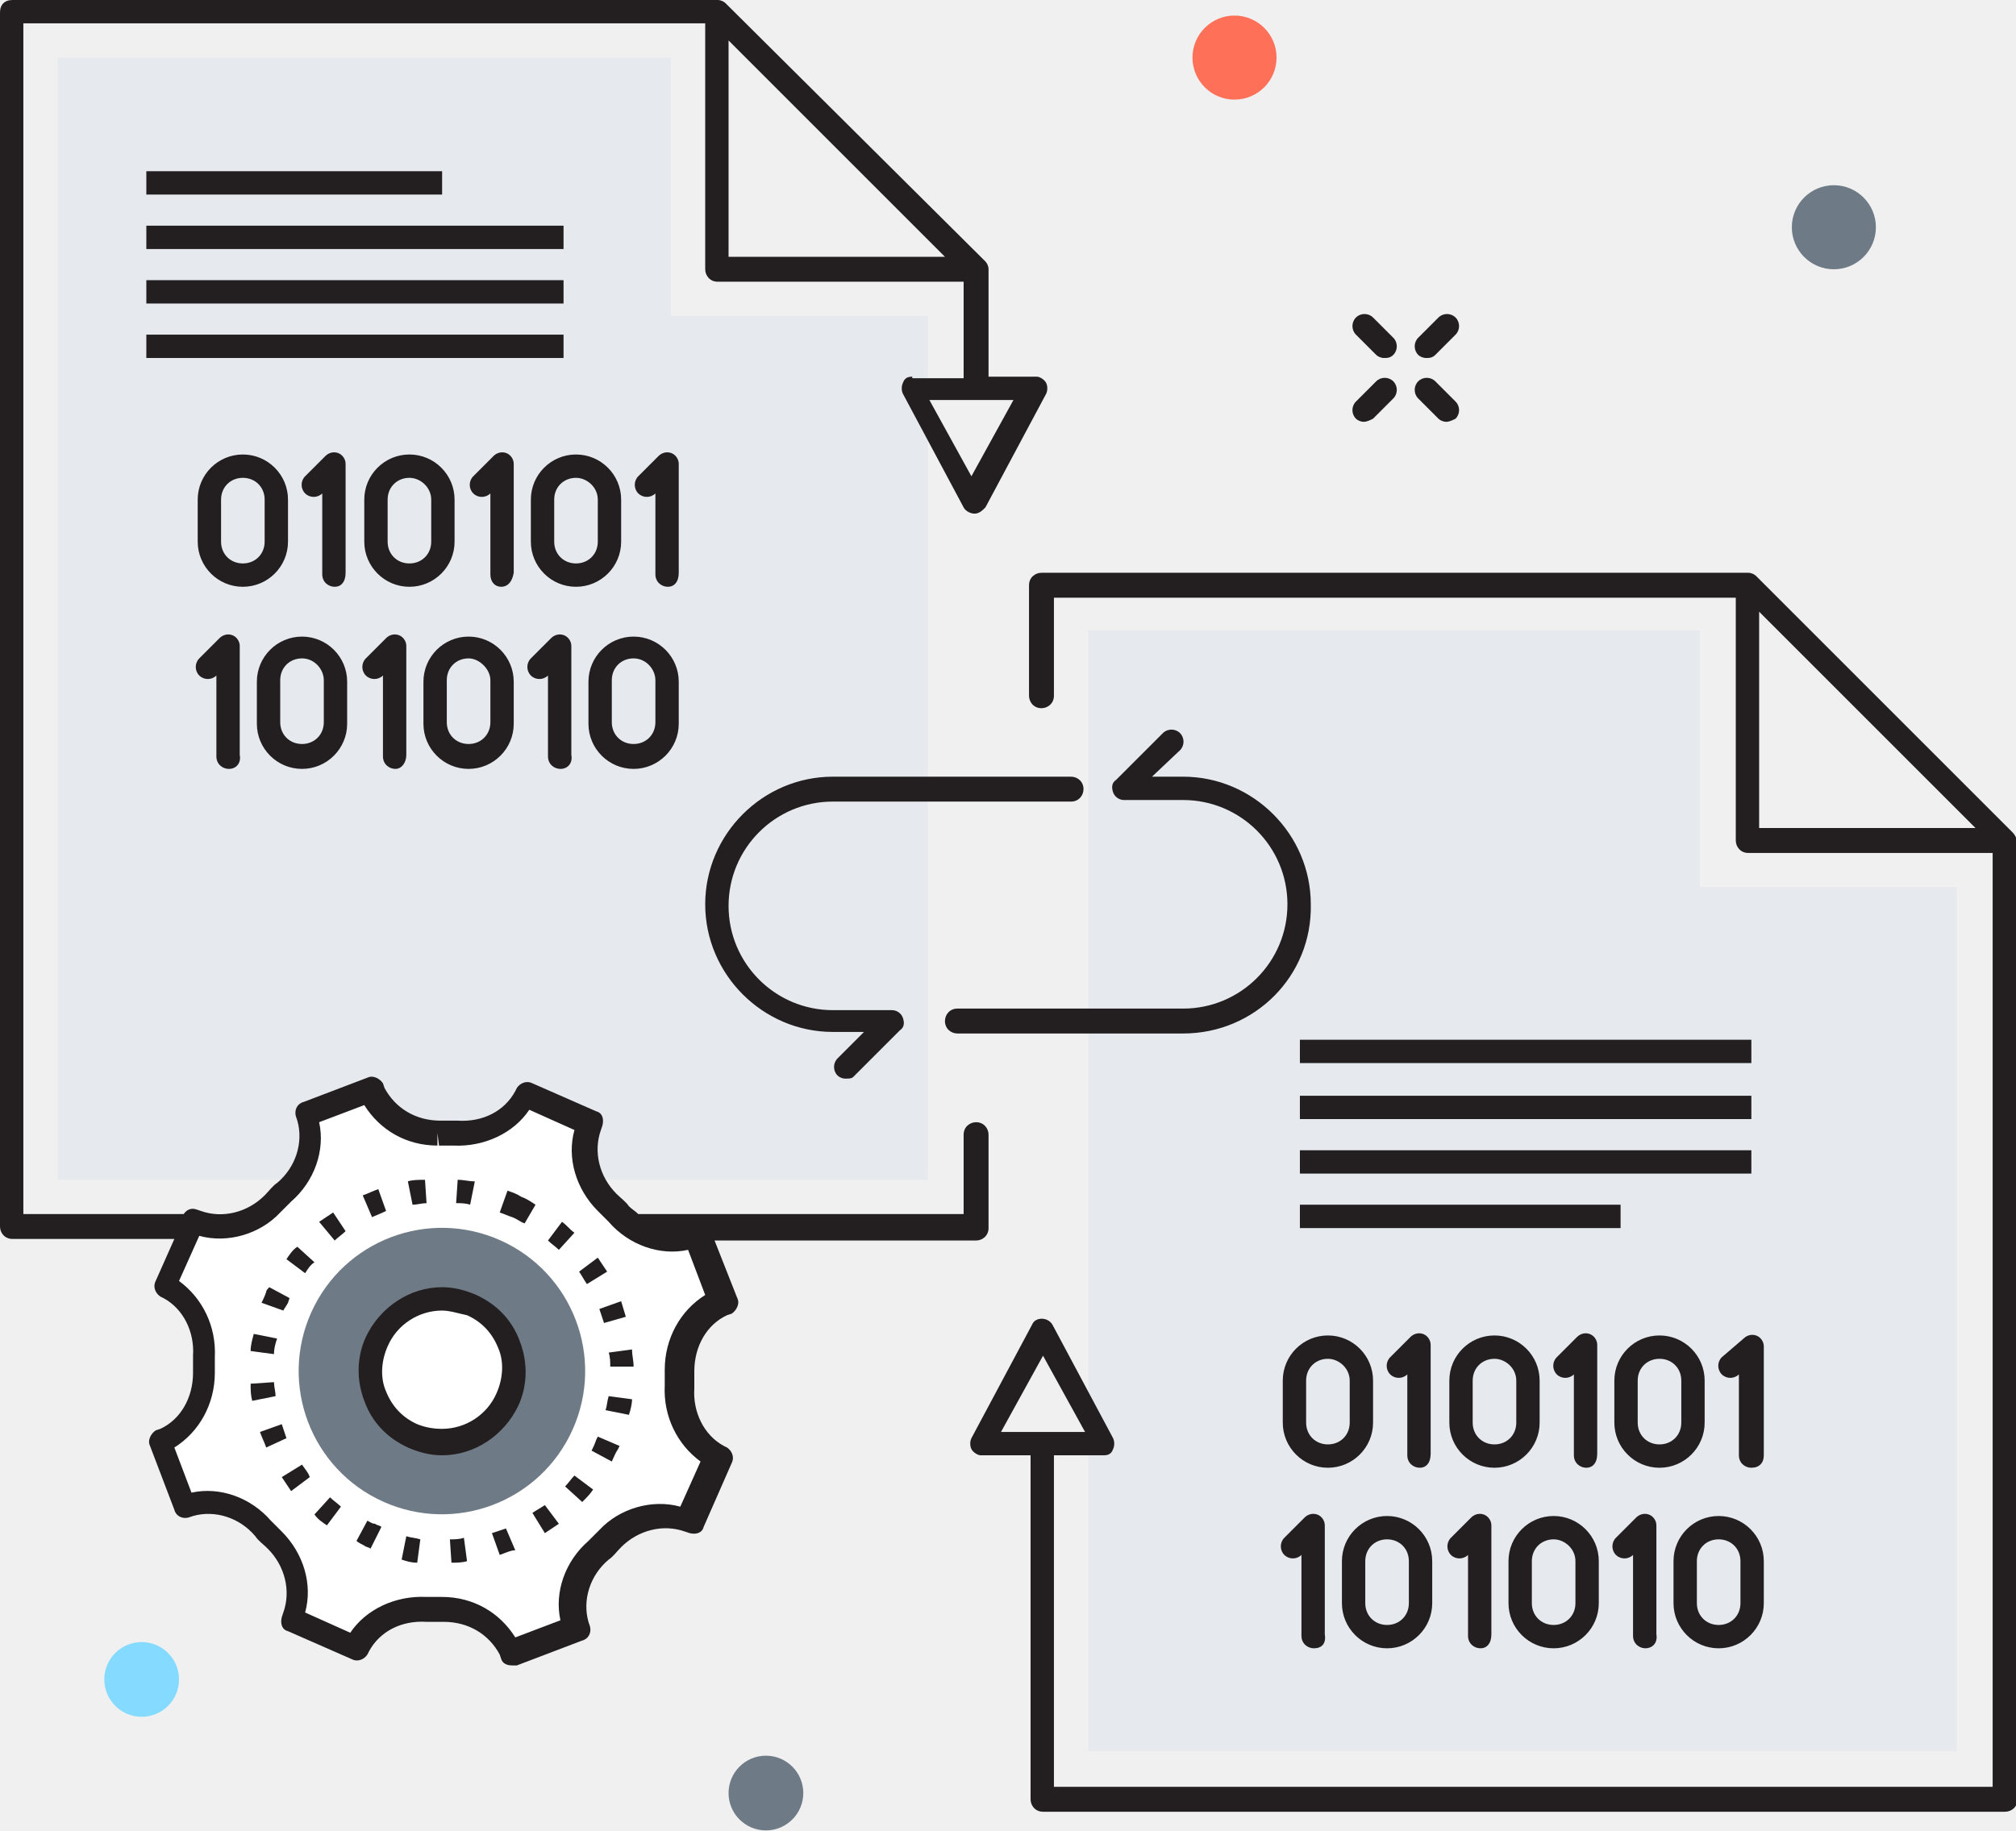
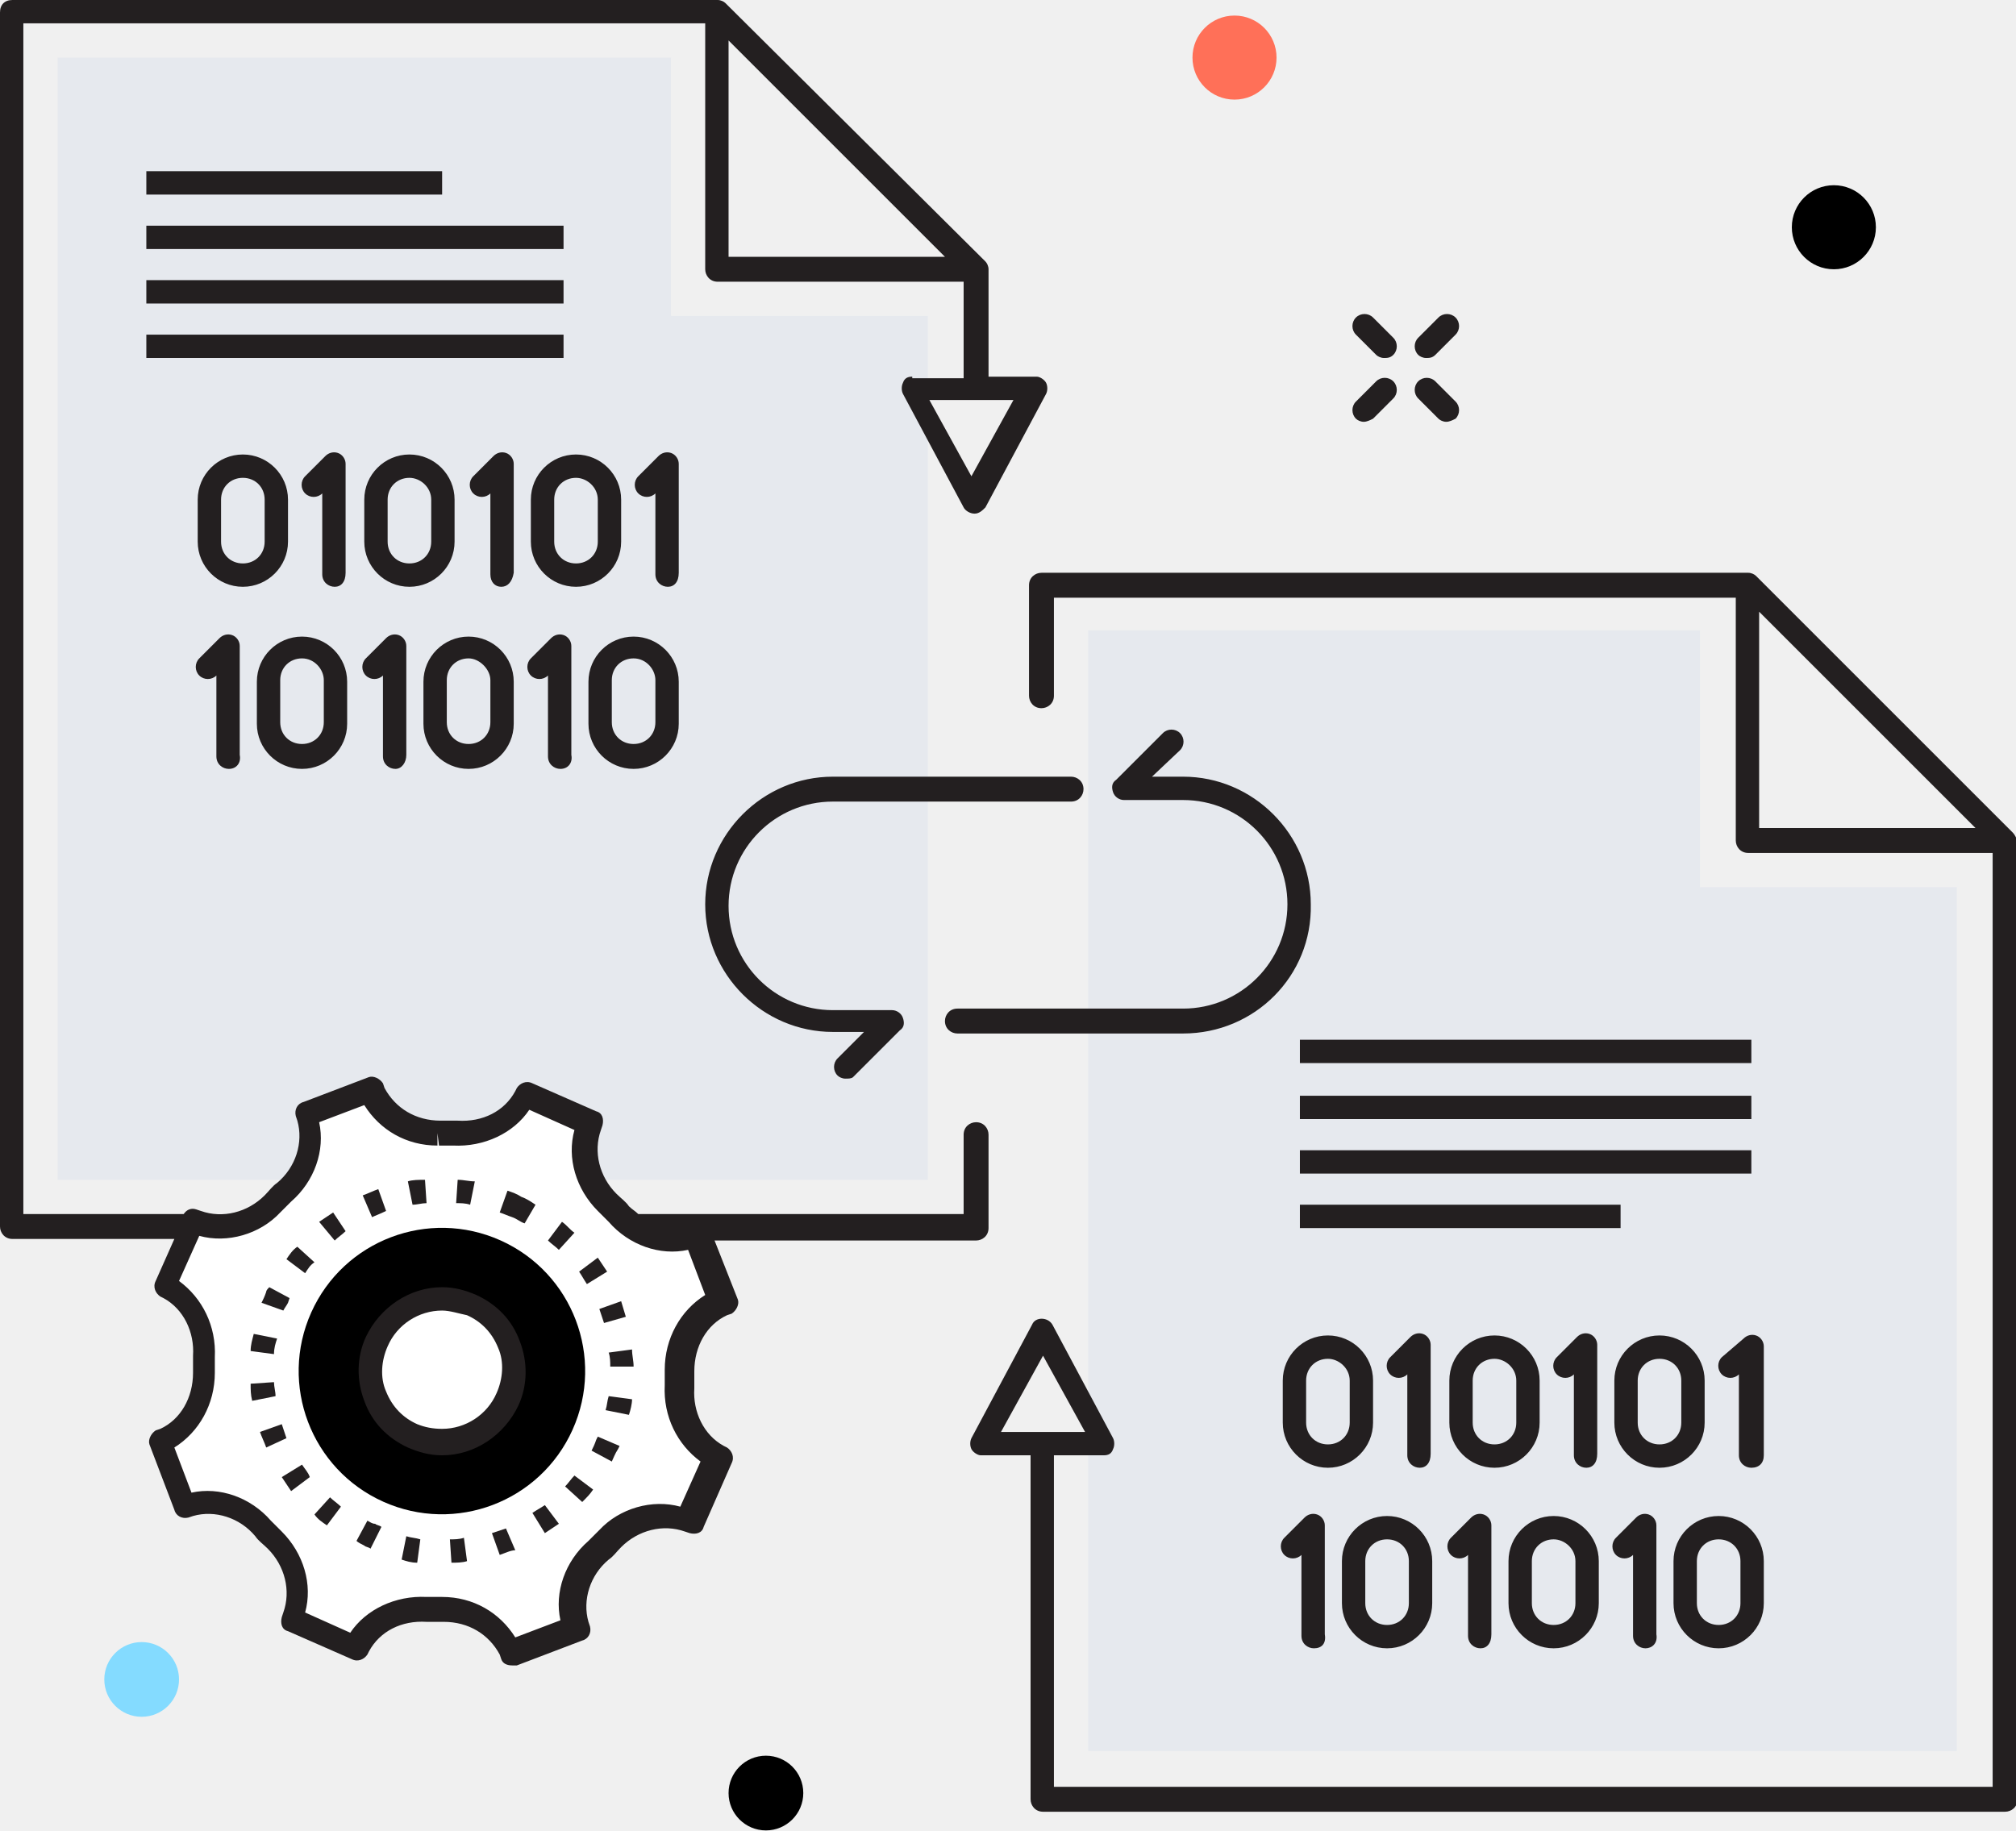
<svg xmlns="http://www.w3.org/2000/svg" version="1.1" id="Layer_1" x="0" y="0" viewBox="0 0 129.5 117.6" xml:space="preserve">
-   <style>.st0{fill:#e6e9ee}.st2{fill:#6e7a86}.st4{fill:#231f20}.st5{fill:#fff}</style>
-   <path class="st0" d="M109.2 57V40.5H69.9v72h55.8V57zM43.1 20.3V3.7H3.7v72.1h55.9V20.3z" />
+   <style>.st2{fill:#7f8f9}.st4{fill:#231f20}.st5{fill:#fff}</style>
+   <path d="M109.2 57V40.5H69.9v72h55.8V57zM43.1 20.3V3.7H3.7v72.1h55.9V20.3z" fill="#e6e9ee" />
  <circle cx="79.3" cy="3.7" r="2.7" fill="#ff7058" />
  <circle class="st2" cx="49.2" cy="115.2" r="2.4" />
  <circle cx="9.1" cy="107.9" r="2.4" fill="#84dbff" />
  <circle class="st2" cx="117.8" cy="14.6" r="2.7" />
-   <path class="st4" d="M91.6 23c-.2 0-.4-.1-.5-.2-.3-.3-.3-.8 0-1.1l1.3-1.3c.3-.3.8-.3 1.1 0 .3.3.3.8 0 1.1l-1.3 1.3c-.2.2-.4.2-.6.2zM87.6 27.1c-.2 0-.4-.1-.5-.2-.3-.3-.3-.8 0-1.1l1.3-1.3c.3-.3.8-.3 1.1 0 .3.3.3.8 0 1.1l-1.3 1.3c-.2.1-.4.2-.6.2zM92.9 27.1c-.2 0-.4-.1-.5-.2l-1.3-1.3c-.3-.3-.3-.8 0-1.1.3-.3.8-.3 1.1 0l1.3 1.3c.3.3.3.8 0 1.1-.2.1-.4.2-.6.2zM88.9 23c-.2 0-.4-.1-.5-.2l-1.3-1.3c-.3-.3-.3-.8 0-1.1.3-.3.8-.3 1.1 0l1.3 1.3c.3.3.3.8 0 1.1-.2.2-.4.2-.6.2zM54.3 69.3c-.2 0-.4-.1-.5-.2-.3-.3-.3-.8 0-1.1l1.7-1.7h-2c-4.5 0-8.2-3.7-8.2-8.2 0-4.5 3.7-8.2 8.2-8.2h15.3c.4 0 .8.3.8.8 0 .4-.3.8-.8.8H53.5a6.7 6.7 0 000 13.4h3.8c.3 0 .6.2.7.5.1.3.1.6-.2.8l-3 3c-.1.1-.3.1-.5.1zM76 66.4H61.5c-.4 0-.8-.3-.8-.8 0-.4.3-.8.8-.8H76a6.7 6.7 0 000-13.4h-3.8c-.3 0-.6-.2-.7-.5-.1-.3-.1-.6.2-.8l3-3c.3-.3.8-.3 1.1 0 .3.3.3.8 0 1.1L74 49.9h2c4.5 0 8.2 3.7 8.2 8.2.1 4.6-3.6 8.3-8.2 8.3zM15.6 37.7c-1.6 0-2.9-1.3-2.9-2.9v-2.7c0-1.6 1.3-2.9 2.9-2.9 1.6 0 2.9 1.3 2.9 2.9v2.7c0 1.6-1.3 2.9-2.9 2.9zm0-7c-.8 0-1.4.6-1.4 1.4v2.7c0 .8.6 1.4 1.4 1.4.8 0 1.4-.6 1.4-1.4v-2.7c0-.8-.6-1.4-1.4-1.4zM21.5 37.7c-.4 0-.8-.3-.8-.8v-5.2c-.3.3-.8.3-1.1 0-.3-.3-.3-.8 0-1.1l1.3-1.3c.2-.2.5-.3.8-.2.3.1.5.4.5.7v7c0 .6-.3.9-.7.9zM26.3 37.7c-1.6 0-2.9-1.3-2.9-2.9v-2.7c0-1.6 1.3-2.9 2.9-2.9 1.6 0 2.9 1.3 2.9 2.9v2.7c0 1.6-1.3 2.9-2.9 2.9zm0-7c-.8 0-1.4.6-1.4 1.4v2.7c0 .8.6 1.4 1.4 1.4.8 0 1.4-.6 1.4-1.4v-2.7c0-.8-.7-1.4-1.4-1.4zM32.2 37.7c-.4 0-.7-.3-.7-.8v-5.2c-.3.3-.8.3-1.1 0-.3-.3-.3-.8 0-1.1l1.3-1.3c.2-.2.5-.3.8-.2.3.1.5.4.5.7v7c-.1.6-.4.9-.8.9zM37 37.7c-1.6 0-2.9-1.3-2.9-2.9v-2.7c0-1.6 1.3-2.9 2.9-2.9 1.6 0 2.9 1.3 2.9 2.9v2.7c0 1.6-1.3 2.9-2.9 2.9zm0-7c-.8 0-1.4.6-1.4 1.4v2.7c0 .8.6 1.4 1.4 1.4.8 0 1.4-.6 1.4-1.4v-2.7c0-.8-.7-1.4-1.4-1.4zM42.9 37.7c-.4 0-.8-.3-.8-.8v-5.2c-.3.3-.8.3-1.1 0-.3-.3-.3-.8 0-1.1l1.3-1.3c.2-.2.5-.3.8-.2.3.1.5.4.5.7v7c0 .6-.3.9-.7.9zM30.1 49.4c-1.6 0-2.9-1.3-2.9-2.9v-2.7c0-1.6 1.3-2.9 2.9-2.9 1.6 0 2.9 1.3 2.9 2.9v2.7c0 1.6-1.3 2.9-2.9 2.9zm0-7.1c-.8 0-1.4.6-1.4 1.4v2.7c0 .8.6 1.4 1.4 1.4.8 0 1.4-.6 1.4-1.4v-2.7c0-.7-.7-1.4-1.4-1.4zM14.7 49.4c-.4 0-.8-.3-.8-.8v-5.2c-.3.3-.8.3-1.1 0-.3-.3-.3-.8 0-1.1l1.3-1.3c.2-.2.5-.3.8-.2.3.1.5.4.5.7v7c.1.5-.2.9-.7.9zM19.4 49.4c-1.6 0-2.9-1.3-2.9-2.9v-2.7c0-1.6 1.3-2.9 2.9-2.9 1.6 0 2.9 1.3 2.9 2.9v2.7c0 1.6-1.3 2.9-2.9 2.9zm0-7.1c-.8 0-1.4.6-1.4 1.4v2.7c0 .8.6 1.4 1.4 1.4.8 0 1.4-.6 1.4-1.4v-2.7c0-.7-.6-1.4-1.4-1.4zM25.4 49.4c-.4 0-.8-.3-.8-.8v-5.2c-.3.3-.8.3-1.1 0-.3-.3-.3-.8 0-1.1l1.3-1.3c.2-.2.5-.3.8-.2.3.1.5.4.5.7v7c0 .5-.3.9-.7.9zM40.7 49.4c-1.6 0-2.9-1.3-2.9-2.9v-2.7c0-1.6 1.3-2.9 2.9-2.9 1.6 0 2.9 1.3 2.9 2.9v2.7c0 1.6-1.3 2.9-2.9 2.9zm0-7.1c-.8 0-1.4.6-1.4 1.4v2.7c0 .8.6 1.4 1.4 1.4s1.4-.6 1.4-1.4v-2.7c0-.7-.6-1.4-1.4-1.4zM36 49.4c-.4 0-.8-.3-.8-.8v-5.2c-.3.3-.8.3-1.1 0-.3-.3-.3-.8 0-1.1l1.3-1.3c.2-.2.5-.3.8-.2.3.1.5.4.5.7v7c.1.5-.2.9-.7.9zM85.3 94.3c-1.6 0-2.9-1.3-2.9-2.9v-2.7c0-1.6 1.3-2.9 2.9-2.9 1.6 0 2.9 1.3 2.9 2.9v2.7c0 1.6-1.3 2.9-2.9 2.9zm0-7c-.8 0-1.4.6-1.4 1.4v2.7c0 .8.6 1.4 1.4 1.4s1.4-.6 1.4-1.4v-2.7c0-.8-.7-1.4-1.4-1.4zM91.2 94.3c-.4 0-.8-.3-.8-.8v-5.2c-.3.3-.8.3-1.1 0-.3-.3-.3-.8 0-1.1l1.3-1.3c.2-.2.5-.3.8-.2.3.1.5.4.5.7v7c0 .6-.3.9-.7.9zM96 94.3c-1.6 0-2.9-1.3-2.9-2.9v-2.7c0-1.6 1.3-2.9 2.9-2.9 1.6 0 2.9 1.3 2.9 2.9v2.7c0 1.6-1.3 2.9-2.9 2.9zm0-7c-.8 0-1.4.6-1.4 1.4v2.7c0 .8.6 1.4 1.4 1.4s1.4-.6 1.4-1.4v-2.7c0-.8-.7-1.4-1.4-1.4zM101.9 94.3c-.4 0-.8-.3-.8-.8v-5.2c-.3.3-.8.3-1.1 0-.3-.3-.3-.8 0-1.1l1.3-1.3c.2-.2.5-.3.8-.2.3.1.5.4.5.7v7c0 .6-.3.9-.7.9zM106.6 94.3c-1.6 0-2.9-1.3-2.9-2.9v-2.7c0-1.6 1.3-2.9 2.9-2.9 1.6 0 2.9 1.3 2.9 2.9v2.7c0 1.6-1.3 2.9-2.9 2.9zm0-7c-.8 0-1.4.6-1.4 1.4v2.7c0 .8.6 1.4 1.4 1.4.8 0 1.4-.6 1.4-1.4v-2.7c0-.8-.6-1.4-1.4-1.4zM112.5 94.3c-.4 0-.8-.3-.8-.8v-5.2c-.3.3-.8.3-1.1 0-.3-.3-.3-.8 0-1.1L112 86c.2-.2.5-.3.8-.2.3.1.5.4.5.7v7c0 .5-.3.8-.8.8zM99.8 105.9c-1.6 0-2.9-1.3-2.9-2.9v-2.7c0-1.6 1.3-2.9 2.9-2.9 1.6 0 2.9 1.3 2.9 2.9v2.7c0 1.6-1.3 2.9-2.9 2.9zm0-7c-.8 0-1.4.6-1.4 1.4v2.7c0 .8.6 1.4 1.4 1.4s1.4-.6 1.4-1.4v-2.7c0-.8-.7-1.4-1.4-1.4zM84.4 105.9c-.4 0-.8-.3-.8-.8v-5.2c-.3.3-.8.3-1.1 0-.3-.3-.3-.8 0-1.1l1.3-1.3c.2-.2.5-.3.8-.2.3.1.5.4.5.7v7c.1.6-.2.9-.7.9zM89.1 105.9c-1.6 0-2.9-1.3-2.9-2.9v-2.7c0-1.6 1.3-2.9 2.9-2.9 1.6 0 2.9 1.3 2.9 2.9v2.7c0 1.6-1.3 2.9-2.9 2.9zm0-7c-.8 0-1.4.6-1.4 1.4v2.7c0 .8.6 1.4 1.4 1.4s1.4-.6 1.4-1.4v-2.7c0-.8-.6-1.4-1.4-1.4zM95.1 105.9c-.4 0-.8-.3-.8-.8v-5.2c-.3.3-.8.3-1.1 0-.3-.3-.3-.8 0-1.1l1.3-1.3c.2-.2.5-.3.8-.2.3.1.5.4.5.7v7c0 .6-.3.9-.7.9zM110.4 105.9c-1.6 0-2.9-1.3-2.9-2.9v-2.7c0-1.6 1.3-2.9 2.9-2.9 1.6 0 2.9 1.3 2.9 2.9v2.7c0 1.6-1.3 2.9-2.9 2.9zm0-7c-.8 0-1.4.6-1.4 1.4v2.7c0 .8.6 1.4 1.4 1.4s1.4-.6 1.4-1.4v-2.7c0-.8-.6-1.4-1.4-1.4zM105.7 105.9c-.4 0-.8-.3-.8-.8v-5.2c-.3.3-.8.3-1.1 0-.3-.3-.3-.8 0-1.1l1.3-1.3c.2-.2.5-.3.8-.2.3.1.5.4.5.7v7c.1.6-.3.9-.7.9z" />
+   <path class="st4" d="M91.6 23c-.2 0-.4-.1-.5-.2-.3-.3-.3-.8 0-1.1l1.3-1.3c.3-.3.8-.3 1.1 0 .3.3.3.8 0 1.1l-1.3 1.3c-.2.2-.4.2-.6.2zm-4 4.1c-.2 0-.4-.1-.5-.2-.3-.3-.3-.8 0-1.1l1.3-1.3c.3-.3.8-.3 1.1 0 .3.3.3.8 0 1.1l-1.3 1.3c-.2.1-.4.2-.6.2zm5.3 0c-.2 0-.4-.1-.5-.2l-1.3-1.3c-.3-.3-.3-.8 0-1.1.3-.3.8-.3 1.1 0l1.3 1.3c.3.3.3.8 0 1.1-.2.1-.4.2-.6.2zm-4-4.1c-.2 0-.4-.1-.5-.2l-1.3-1.3c-.3-.3-.3-.8 0-1.1.3-.3.8-.3 1.1 0l1.3 1.3c.3.3.3.8 0 1.1-.2.2-.4.2-.6.2zM54.3 69.3c-.2 0-.4-.1-.5-.2-.3-.3-.3-.8 0-1.1l1.7-1.7h-2c-4.5 0-8.2-3.7-8.2-8.2 0-4.5 3.7-8.2 8.2-8.2h15.3c.4 0 .8.3.8.8 0 .4-.3.8-.8.8H53.5a6.7 6.7 0 000 13.4h3.8c.3 0 .6.2.7.5.1.3.1.6-.2.8l-3 3c-.1.1-.3.1-.5.1zM76 66.4H61.5c-.4 0-.8-.3-.8-.8 0-.4.3-.8.8-.8H76a6.7 6.7 0 000-13.4h-3.8c-.3 0-.6-.2-.7-.5-.1-.3-.1-.6.2-.8l3-3c.3-.3.8-.3 1.1 0 .3.3.3.8 0 1.1L74 49.9h2c4.5 0 8.2 3.7 8.2 8.2.1 4.6-3.6 8.3-8.2 8.3zM15.6 37.7c-1.6 0-2.9-1.3-2.9-2.9v-2.7c0-1.6 1.3-2.9 2.9-2.9 1.6 0 2.9 1.3 2.9 2.9v2.7c0 1.6-1.3 2.9-2.9 2.9zm0-7c-.8 0-1.4.6-1.4 1.4v2.7c0 .8.6 1.4 1.4 1.4.8 0 1.4-.6 1.4-1.4v-2.7c0-.8-.6-1.4-1.4-1.4zm5.9 7c-.4 0-.8-.3-.8-.8v-5.2c-.3.3-.8.3-1.1 0-.3-.3-.3-.8 0-1.1l1.3-1.3c.2-.2.5-.3.8-.2.3.1.5.4.5.7v7c0 .6-.3.9-.7.9zm4.8 0c-1.6 0-2.9-1.3-2.9-2.9v-2.7c0-1.6 1.3-2.9 2.9-2.9 1.6 0 2.9 1.3 2.9 2.9v2.7c0 1.6-1.3 2.9-2.9 2.9zm0-7c-.8 0-1.4.6-1.4 1.4v2.7c0 .8.6 1.4 1.4 1.4.8 0 1.4-.6 1.4-1.4v-2.7c0-.8-.7-1.4-1.4-1.4zm5.9 7c-.4 0-.7-.3-.7-.8v-5.2c-.3.3-.8.3-1.1 0-.3-.3-.3-.8 0-1.1l1.3-1.3c.2-.2.5-.3.8-.2.3.1.5.4.5.7v7c-.1.6-.4.9-.8.9zm4.8 0c-1.6 0-2.9-1.3-2.9-2.9v-2.7c0-1.6 1.3-2.9 2.9-2.9 1.6 0 2.9 1.3 2.9 2.9v2.7c0 1.6-1.3 2.9-2.9 2.9zm0-7c-.8 0-1.4.6-1.4 1.4v2.7c0 .8.6 1.4 1.4 1.4.8 0 1.4-.6 1.4-1.4v-2.7c0-.8-.7-1.4-1.4-1.4zm5.9 7c-.4 0-.8-.3-.8-.8v-5.2c-.3.3-.8.3-1.1 0-.3-.3-.3-.8 0-1.1l1.3-1.3c.2-.2.5-.3.8-.2.3.1.5.4.5.7v7c0 .6-.3.9-.7.9zM30.1 49.4c-1.6 0-2.9-1.3-2.9-2.9v-2.7c0-1.6 1.3-2.9 2.9-2.9 1.6 0 2.9 1.3 2.9 2.9v2.7c0 1.6-1.3 2.9-2.9 2.9zm0-7.1c-.8 0-1.4.6-1.4 1.4v2.7c0 .8.6 1.4 1.4 1.4.8 0 1.4-.6 1.4-1.4v-2.7c0-.7-.7-1.4-1.4-1.4zm-15.4 7.1c-.4 0-.8-.3-.8-.8v-5.2c-.3.3-.8.3-1.1 0-.3-.3-.3-.8 0-1.1l1.3-1.3c.2-.2.5-.3.8-.2.3.1.5.4.5.7v7c.1.5-.2.9-.7.9zm4.7 0c-1.6 0-2.9-1.3-2.9-2.9v-2.7c0-1.6 1.3-2.9 2.9-2.9 1.6 0 2.9 1.3 2.9 2.9v2.7c0 1.6-1.3 2.9-2.9 2.9zm0-7.1c-.8 0-1.4.6-1.4 1.4v2.7c0 .8.6 1.4 1.4 1.4.8 0 1.4-.6 1.4-1.4v-2.7c0-.7-.6-1.4-1.4-1.4zm6 7.1c-.4 0-.8-.3-.8-.8v-5.2c-.3.3-.8.3-1.1 0-.3-.3-.3-.8 0-1.1l1.3-1.3c.2-.2.5-.3.8-.2.3.1.5.4.5.7v7c0 .5-.3.9-.7.9zm15.3 0c-1.6 0-2.9-1.3-2.9-2.9v-2.7c0-1.6 1.3-2.9 2.9-2.9 1.6 0 2.9 1.3 2.9 2.9v2.7c0 1.6-1.3 2.9-2.9 2.9zm0-7.1c-.8 0-1.4.6-1.4 1.4v2.7c0 .8.6 1.4 1.4 1.4s1.4-.6 1.4-1.4v-2.7c0-.7-.6-1.4-1.4-1.4zM36 49.4c-.4 0-.8-.3-.8-.8v-5.2c-.3.3-.8.3-1.1 0-.3-.3-.3-.8 0-1.1l1.3-1.3c.2-.2.5-.3.8-.2.3.1.5.4.5.7v7c.1.5-.2.9-.7.9zm49.3 44.9c-1.6 0-2.9-1.3-2.9-2.9v-2.7c0-1.6 1.3-2.9 2.9-2.9 1.6 0 2.9 1.3 2.9 2.9v2.7c0 1.6-1.3 2.9-2.9 2.9zm0-7c-.8 0-1.4.6-1.4 1.4v2.7c0 .8.6 1.4 1.4 1.4s1.4-.6 1.4-1.4v-2.7c0-.8-.7-1.4-1.4-1.4zm5.9 7c-.4 0-.8-.3-.8-.8v-5.2c-.3.3-.8.3-1.1 0-.3-.3-.3-.8 0-1.1l1.3-1.3c.2-.2.5-.3.8-.2.3.1.5.4.5.7v7c0 .6-.3.9-.7.9zm4.8 0c-1.6 0-2.9-1.3-2.9-2.9v-2.7c0-1.6 1.3-2.9 2.9-2.9 1.6 0 2.9 1.3 2.9 2.9v2.7c0 1.6-1.3 2.9-2.9 2.9zm0-7c-.8 0-1.4.6-1.4 1.4v2.7c0 .8.6 1.4 1.4 1.4s1.4-.6 1.4-1.4v-2.7c0-.8-.7-1.4-1.4-1.4zm5.9 7c-.4 0-.8-.3-.8-.8v-5.2c-.3.3-.8.3-1.1 0-.3-.3-.3-.8 0-1.1l1.3-1.3c.2-.2.5-.3.8-.2.3.1.5.4.5.7v7c0 .6-.3.9-.7.9zm4.7 0c-1.6 0-2.9-1.3-2.9-2.9v-2.7c0-1.6 1.3-2.9 2.9-2.9 1.6 0 2.9 1.3 2.9 2.9v2.7c0 1.6-1.3 2.9-2.9 2.9zm0-7c-.8 0-1.4.6-1.4 1.4v2.7c0 .8.6 1.4 1.4 1.4.8 0 1.4-.6 1.4-1.4v-2.7c0-.8-.6-1.4-1.4-1.4zm5.9 7c-.4 0-.8-.3-.8-.8v-5.2c-.3.3-.8.3-1.1 0-.3-.3-.3-.8 0-1.1L112 86c.2-.2.5-.3.8-.2.3.1.5.4.5.7v7c0 .5-.3.8-.8.8zm-12.7 11.6c-1.6 0-2.9-1.3-2.9-2.9v-2.7c0-1.6 1.3-2.9 2.9-2.9 1.6 0 2.9 1.3 2.9 2.9v2.7c0 1.6-1.3 2.9-2.9 2.9zm0-7c-.8 0-1.4.6-1.4 1.4v2.7c0 .8.6 1.4 1.4 1.4s1.4-.6 1.4-1.4v-2.7c0-.8-.7-1.4-1.4-1.4zm-15.4 7c-.4 0-.8-.3-.8-.8v-5.2c-.3.3-.8.3-1.1 0-.3-.3-.3-.8 0-1.1l1.3-1.3c.2-.2.5-.3.8-.2.3.1.5.4.5.7v7c.1.6-.2.9-.7.9zm4.7 0c-1.6 0-2.9-1.3-2.9-2.9v-2.7c0-1.6 1.3-2.9 2.9-2.9 1.6 0 2.9 1.3 2.9 2.9v2.7c0 1.6-1.3 2.9-2.9 2.9zm0-7c-.8 0-1.4.6-1.4 1.4v2.7c0 .8.6 1.4 1.4 1.4s1.4-.6 1.4-1.4v-2.7c0-.8-.6-1.4-1.4-1.4zm6 7c-.4 0-.8-.3-.8-.8v-5.2c-.3.3-.8.3-1.1 0-.3-.3-.3-.8 0-1.1l1.3-1.3c.2-.2.5-.3.8-.2.3.1.5.4.5.7v7c0 .6-.3.9-.7.9zm15.3 0c-1.6 0-2.9-1.3-2.9-2.9v-2.7c0-1.6 1.3-2.9 2.9-2.9 1.6 0 2.9 1.3 2.9 2.9v2.7c0 1.6-1.3 2.9-2.9 2.9zm0-7c-.8 0-1.4.6-1.4 1.4v2.7c0 .8.6 1.4 1.4 1.4s1.4-.6 1.4-1.4v-2.7c0-.8-.6-1.4-1.4-1.4zm-4.7 7c-.4 0-.8-.3-.8-.8v-5.2c-.3.3-.8.3-1.1 0-.3-.3-.3-.8 0-1.1l1.3-1.3c.2-.2.5-.3.8-.2.3.1.5.4.5.7v7c.1.6-.3.9-.7.9z" />
  <path class="st4" d="M129.3 53.5L112.8 37c-.1-.1-.3-.2-.5-.2H66.9c-.4 0-.8.3-.8.8v7.1c0 .4.3.8.8.8.4 0 .8-.3.8-.8v-6.3h43.8V54c0 .4.3.8.8.8H128v60H67.7V93.5h3.2c.3 0 .5-.1.6-.4.1-.2.1-.5 0-.7l-3.9-7.3c-.3-.5-1.1-.5-1.3 0l-3.9 7.3c-.1.2-.1.5 0 .7.1.2.4.4.6.4h3.2v22.1c0 .4.3.8.8.8h61.8c.4 0 .8-.3.8-.8V54c-.1-.2-.2-.4-.3-.5zM64.3 92l2.7-4.9 2.7 4.9h-5.4zM113 53.2V39.3l13.9 13.9H113z" />
  <path class="st5" d="M38 72.1l-4.1-1.8-.1.2c-.9 1.6-2.6 2.4-4.4 2.3h-1.1c-1.8 0-3.5-.9-4.3-2.6l-.1-.2-4.2 1.6.1.3c.5 1.7-.1 3.6-1.5 4.8-.3.2-.5.5-.8.7-1.3 1.3-3.1 1.8-4.8 1.2l-.3-.1-1.8 4.1.2.1c1.6.9 2.4 2.6 2.3 4.4v1.1c0 1.8-.9 3.5-2.6 4.3l-.3.1 1.6 4.2.3-.1c1.7-.5 3.6.1 4.8 1.5.2.3.5.5.7.8 1.3 1.3 1.8 3.1 1.2 4.8l-.1.3 4.1 1.8.1-.2c.9-1.6 2.6-2.4 4.4-2.3h1.1c1.8 0 3.5.9 4.3 2.6l.1.3 4.2-1.6-.1-.3c-.5-1.7.1-3.6 1.5-4.8.3-.2.5-.5.8-.7 1.3-1.3 3.1-1.8 4.8-1.2l.3.1 1.8-4.1-.2-.1c-1.6-.9-2.4-2.6-2.3-4.4v-1.1c0-1.8.9-3.5 2.6-4.3l.3-.1-1.6-4.2-.3.1c-1.7.5-3.6-.1-4.8-1.5-.2-.3-.5-.5-.7-.8-1.3-1.3-1.8-3.1-1.2-4.8l.1-.4z" />
  <path class="st4" d="M58.6 24.2c-.3 0-.5.1-.6.4-.1.2-.1.5 0 .7l3.9 7.3c.1.2.4.4.7.4.3 0 .5-.2.7-.4l3.9-7.3c.1-.2.1-.5 0-.7-.1-.2-.4-.4-.6-.4h-3.1v-6.9c0-.2-.1-.4-.2-.5L46.6.2c-.1-.1-.3-.2-.5-.2H.8C.3 0 0 .3 0 .8v78c0 .4.3.8.8.8h10.4L10 82.3c-.2.4 0 .8.3 1l.2.1c1.3.7 2 2.2 1.9 3.7v1.1c0 1.6-.8 3-2.1 3.6l-.3.1c-.3.2-.5.6-.4.9l1.6 4.2c.1.4.5.6.9.5l.3-.1c1.4-.4 3 .1 4 1.3.2.3.5.5.8.8 1.1 1.1 1.5 2.7 1 4.1l-.1.3c-.1.4 0 .8.4.9l4.1 1.8c.4.2.8 0 1-.3l.1-.2c.7-1.3 2.1-2 3.7-1.9h1.1c1.6 0 2.9.8 3.6 2.1l.1.3c.1.3.4.4.7.4h.3l4.2-1.6c.4-.1.6-.5.5-.9l-.1-.3c-.4-1.4.1-3 1.3-4 .3-.2.5-.5.8-.8 1.1-1.1 2.7-1.5 4.1-1l.3.1c.4.1.8 0 .9-.4L47 94c.2-.4 0-.8-.3-1l-.2-.1c-1.3-.7-2-2.2-1.9-3.7v-1.1c0-1.6.8-3 2.1-3.6l.3-.1c.3-.2.5-.6.4-.9l-1.5-3.8h16.8c.4 0 .8-.3.8-.8v-6c0-.4-.3-.8-.8-.8-.4 0-.8.3-.8.8V78H41c-.2-.2-.4-.3-.6-.5-.2-.3-.5-.5-.8-.8-1.1-1.1-1.5-2.7-1-4.1l.1-.3c.1-.4 0-.8-.4-.9l-4.1-1.8c-.4-.2-.8 0-1 .3l-.1.2c-.7 1.3-2.1 2-3.7 1.9h-1.1c-1.6 0-2.9-.8-3.6-2.1l-.1-.3c-.2-.3-.6-.5-.9-.4l-4.2 1.6c-.4.1-.6.5-.5.9l.1.3c.4 1.4-.1 3-1.3 4-.3.2-.5.5-.8.8-1.1 1.1-2.7 1.5-4.1 1l-.3-.1c-.3-.1-.6 0-.8.3H1.5V1.5h43.8v15.8c0 .4.3.8.8.8h15.8v6.2h-3.3zM12.8 79.4c1.8.5 3.9-.1 5.2-1.5l.7-.7c1.5-1.3 2.2-3.3 1.8-5.1l2.9-1.1c1 1.6 2.7 2.6 4.7 2.6v-.8l.1.8h.9c2 .1 3.9-.8 4.9-2.3l2.9 1.3c-.5 1.8.1 3.8 1.5 5.2l.7.7c1.3 1.5 3.3 2.2 5.1 1.8l1.1 2.9c-1.6 1-2.6 2.8-2.6 4.8v1c-.1 2 .8 3.8 2.3 4.9l-1.3 2.9c-1.8-.5-3.9.1-5.2 1.5l-.7.7c-1.5 1.3-2.2 3.3-1.8 5.1l-2.9 1.1c-1-1.6-2.7-2.6-4.7-2.6h-1c-2-.1-3.9.8-4.9 2.3l-2.9-1.3c.5-1.8-.1-3.8-1.5-5.2l-.7-.7c-1.3-1.5-3.3-2.2-5.1-1.8L11.2 93c1.6-1 2.6-2.8 2.6-4.8v-1c.1-2-.8-3.8-2.3-4.9l1.3-2.9zm34-62.9V2.6l13.9 13.9H46.8zm18.3 9.2l-2.7 4.9-2.7-4.9h5.4z" />
  <path class="st4" d="M29 100.4l-.1-1.5c.3 0 .6 0 .9-.1l.2 1.5c-.3.1-.7.1-1 .1zm-2.2 0c-.4 0-.7-.1-1-.2l.3-1.5c.3.1.6.1.9.2l-.2 1.5zm5.3-.5l-.5-1.4.9-.3.6 1.4c-.3 0-.7.2-1 .3zm-8.3-.4c-.1-.1-.3-.1-.4-.2-.2-.1-.4-.2-.5-.3l.7-1.3c.2.1.3.2.5.2.1.1.3.1.4.2l-.7 1.4zm11.2-1l-.8-1.3c.3-.2.5-.3.8-.5l.9 1.2-.9.6zM21 98c-.3-.2-.6-.4-.8-.7l1-1.1c.2.2.5.4.7.6L21 98zm16.4-1.5l-1.1-1c.2-.2.4-.5.6-.7l1.2.9c-.2.3-.4.5-.7.8zm-18.7-.7l-.6-.9 1.3-.8c.2.3.4.5.5.8l-1.2.9zm20.6-1.9l-1.3-.7c.1-.2.2-.4.3-.7l.1-.2 1.4.6-.1.2c-.2.3-.3.6-.4.8zM17.1 93c-.1-.3-.3-.7-.4-1l1.4-.5.3.9-1.3.6zm23.3-2.1l-1.5-.3c.1-.3.1-.6.2-.9l1.5.2c0 .3-.1.7-.2 1zM16.2 90c-.1-.4-.1-.7-.1-1.1l1.5-.1c0 .3.1.6.1.9l-1.5.3zm23-2.2c0-.3 0-.6-.1-.9l1.5-.2c0 .4.1.7.1 1.1h-1.5zM17.6 87l-1.5-.2c0-.4.1-.7.2-1.1l1.5.3c-.1.3-.2.6-.2 1zm21.2-2l-.3-.9 1.4-.5c.1.3.2.7.3 1l-1.4.4zm-20.6-.8l-1.4-.5c.1-.2.2-.4.3-.7 0-.1.1-.2.2-.3l1.3.7-.1.3c-.1.2-.2.3-.3.5zm19.5-1.7c-.2-.3-.3-.5-.5-.8l1.2-.9.6.9-1.3.8zm-18.1-.7l-1.2-.9c.2-.3.4-.6.7-.8l1.1 1c-.3.2-.4.4-.6.7zm16.3-1.5c-.2-.2-.5-.4-.7-.6l.9-1.2c.3.2.5.5.8.7l-1 1.1zm-14.4-.6l-1-1.2.9-.6.8 1.2c-.2.2-.5.4-.7.6zm12.2-1.1c-.3-.1-.5-.3-.8-.4-.3-.1-.5-.2-.8-.3l.5-1.4c.3.1.6.2.9.4.3.1.6.3.9.5l-.7 1.2zm-9.8-.4l-.6-1.4c.3-.1.7-.3 1-.4l.5 1.4c-.4.2-.7.3-.9.4zm6.3-.8c-.3-.1-.6-.1-.9-.1l.1-1.5c.4 0 .7.1 1.1.1l-.3 1.5zm-3.7 0l-.3-1.5c.3-.1.7-.1 1.1-.1l.1 1.5c-.3 0-.6.1-.9.1z" />
  <circle transform="rotate(-65.832 28.384 88.104)" class="st2" cx="28.4" cy="88.1" r="9.2" />
  <circle transform="rotate(-65.832 28.383 88.104)" class="st5" cx="28.4" cy="88.1" r="4.6" />
-   <path class="st4" d="M28.4 93.5c-.8 0-1.5-.2-2.2-.5-1.3-.6-2.3-1.6-2.8-3-.5-1.3-.5-2.8.1-4.1.9-1.9 2.8-3.2 4.9-3.2.8 0 1.5.2 2.2.5 1.3.6 2.3 1.6 2.8 3 .5 1.3.5 2.8-.1 4.1-.9 1.9-2.8 3.2-4.9 3.2zm0-9.3c-1.5 0-2.9.9-3.5 2.3-.4.9-.5 2-.1 2.9.4 1 1.1 1.7 2 2.1.5.2 1 .3 1.6.3 1.5 0 2.9-.9 3.5-2.3.4-.9.5-2 .1-2.9-.4-1-1.1-1.7-2-2.1-.5-.1-1.1-.3-1.6-.3zM83.5 66.8h29v1.5h-29zM83.5 70.4h29v1.5h-29zM83.5 73.9h29v1.5h-29zM83.5 77.4h20.6v1.5H83.5z" />
-   <g>
-     <path class="st4" d="M9.4 21.5h26.8V23H9.4z" />
-   </g>
-   <g>
-     <path class="st4" d="M9.4 18h26.8v1.5H9.4z" />
-   </g>
-   <g>
-     <path class="st4" d="M9.4 14.5h26.8V16H9.4z" />
-   </g>
-   <g>
-     <path class="st4" d="M9.4 11h19v1.5h-19z" />
-   </g>
+   <path class="st4" d="M28.4 93.5c-.8 0-1.5-.2-2.2-.5-1.3-.6-2.3-1.6-2.8-3-.5-1.3-.5-2.8.1-4.1.9-1.9 2.8-3.2 4.9-3.2.8 0 1.5.2 2.2.5 1.3.6 2.3 1.6 2.8 3 .5 1.3.5 2.8-.1 4.1-.9 1.9-2.8 3.2-4.9 3.2zm0-9.3c-1.5 0-2.9.9-3.5 2.3-.4.9-.5 2-.1 2.9.4 1 1.1 1.7 2 2.1.5.2 1 .3 1.6.3 1.5 0 2.9-.9 3.5-2.3.4-.9.5-2 .1-2.9-.4-1-1.1-1.7-2-2.1-.5-.1-1.1-.3-1.6-.3zm55.1-17.4h29v1.5h-29zm0 3.6h29v1.5h-29zm0 3.5h29v1.5h-29zm0 3.5h20.6v1.5H83.5zM9.4 21.5h26.8V23H9.4zM9.4 18h26.8v1.5H9.4zM9.4 14.5h26.8V16H9.4zM9.4 11h19v1.5h-19z" />
</svg>
